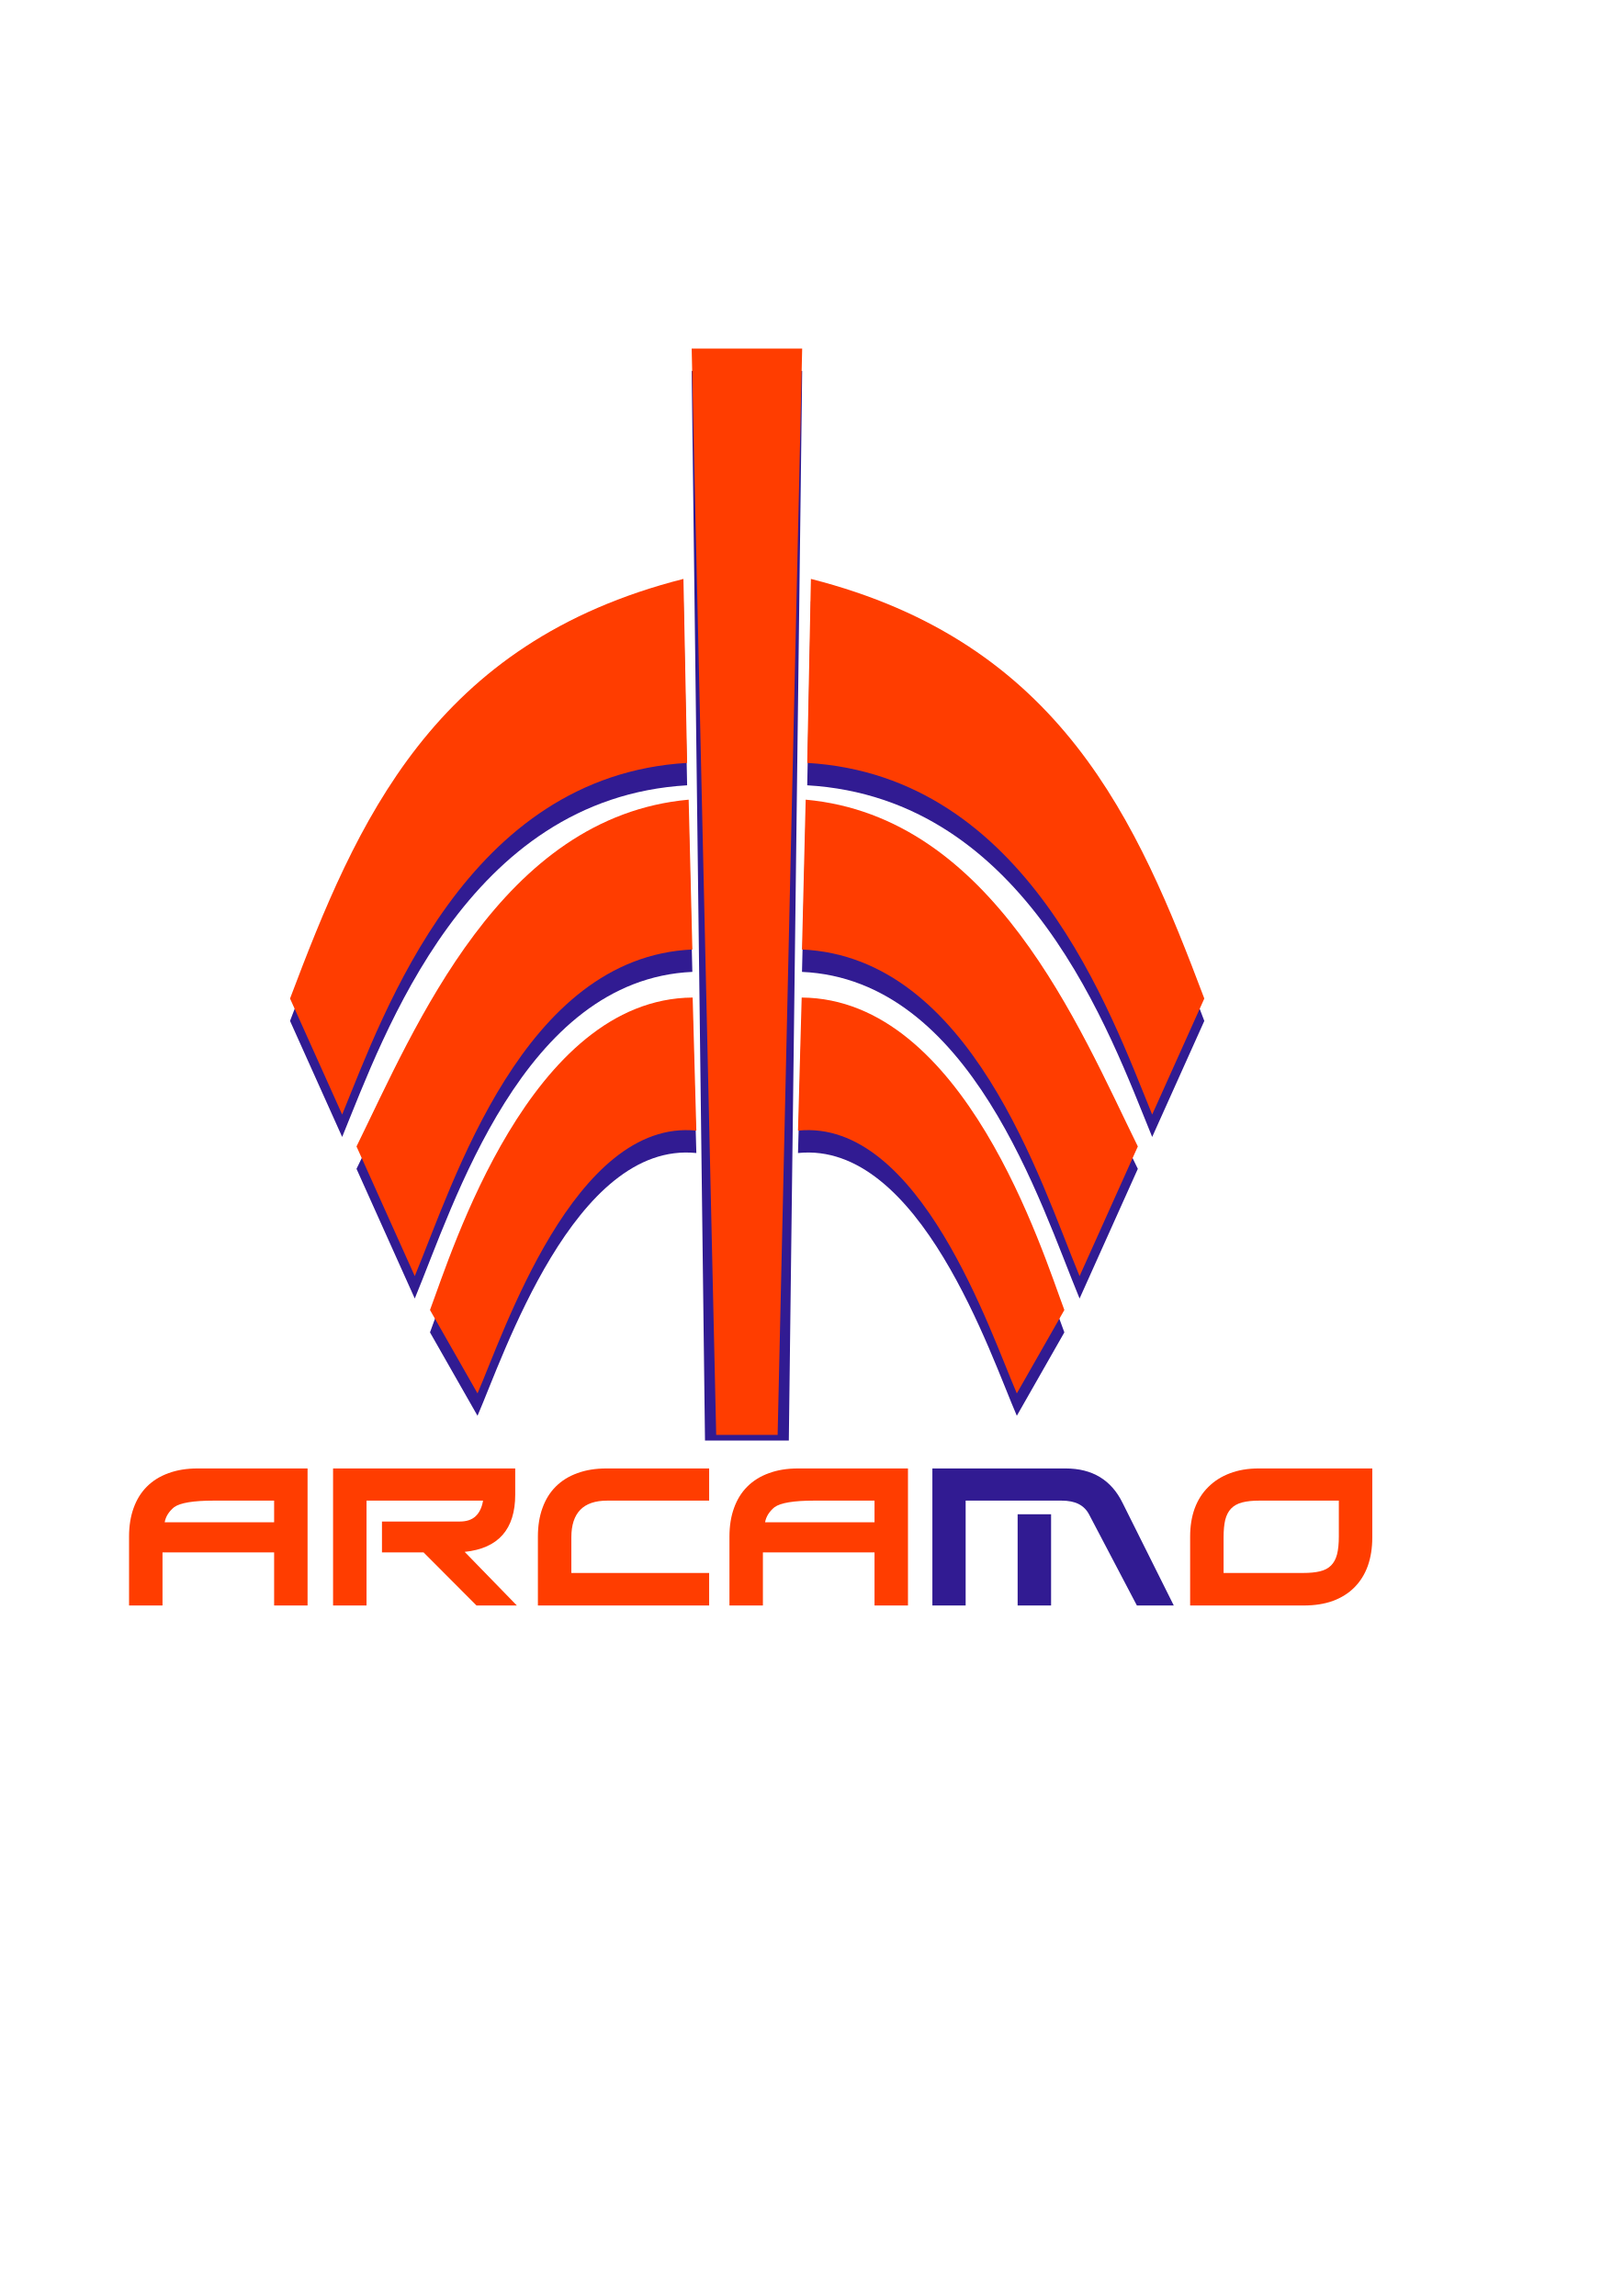
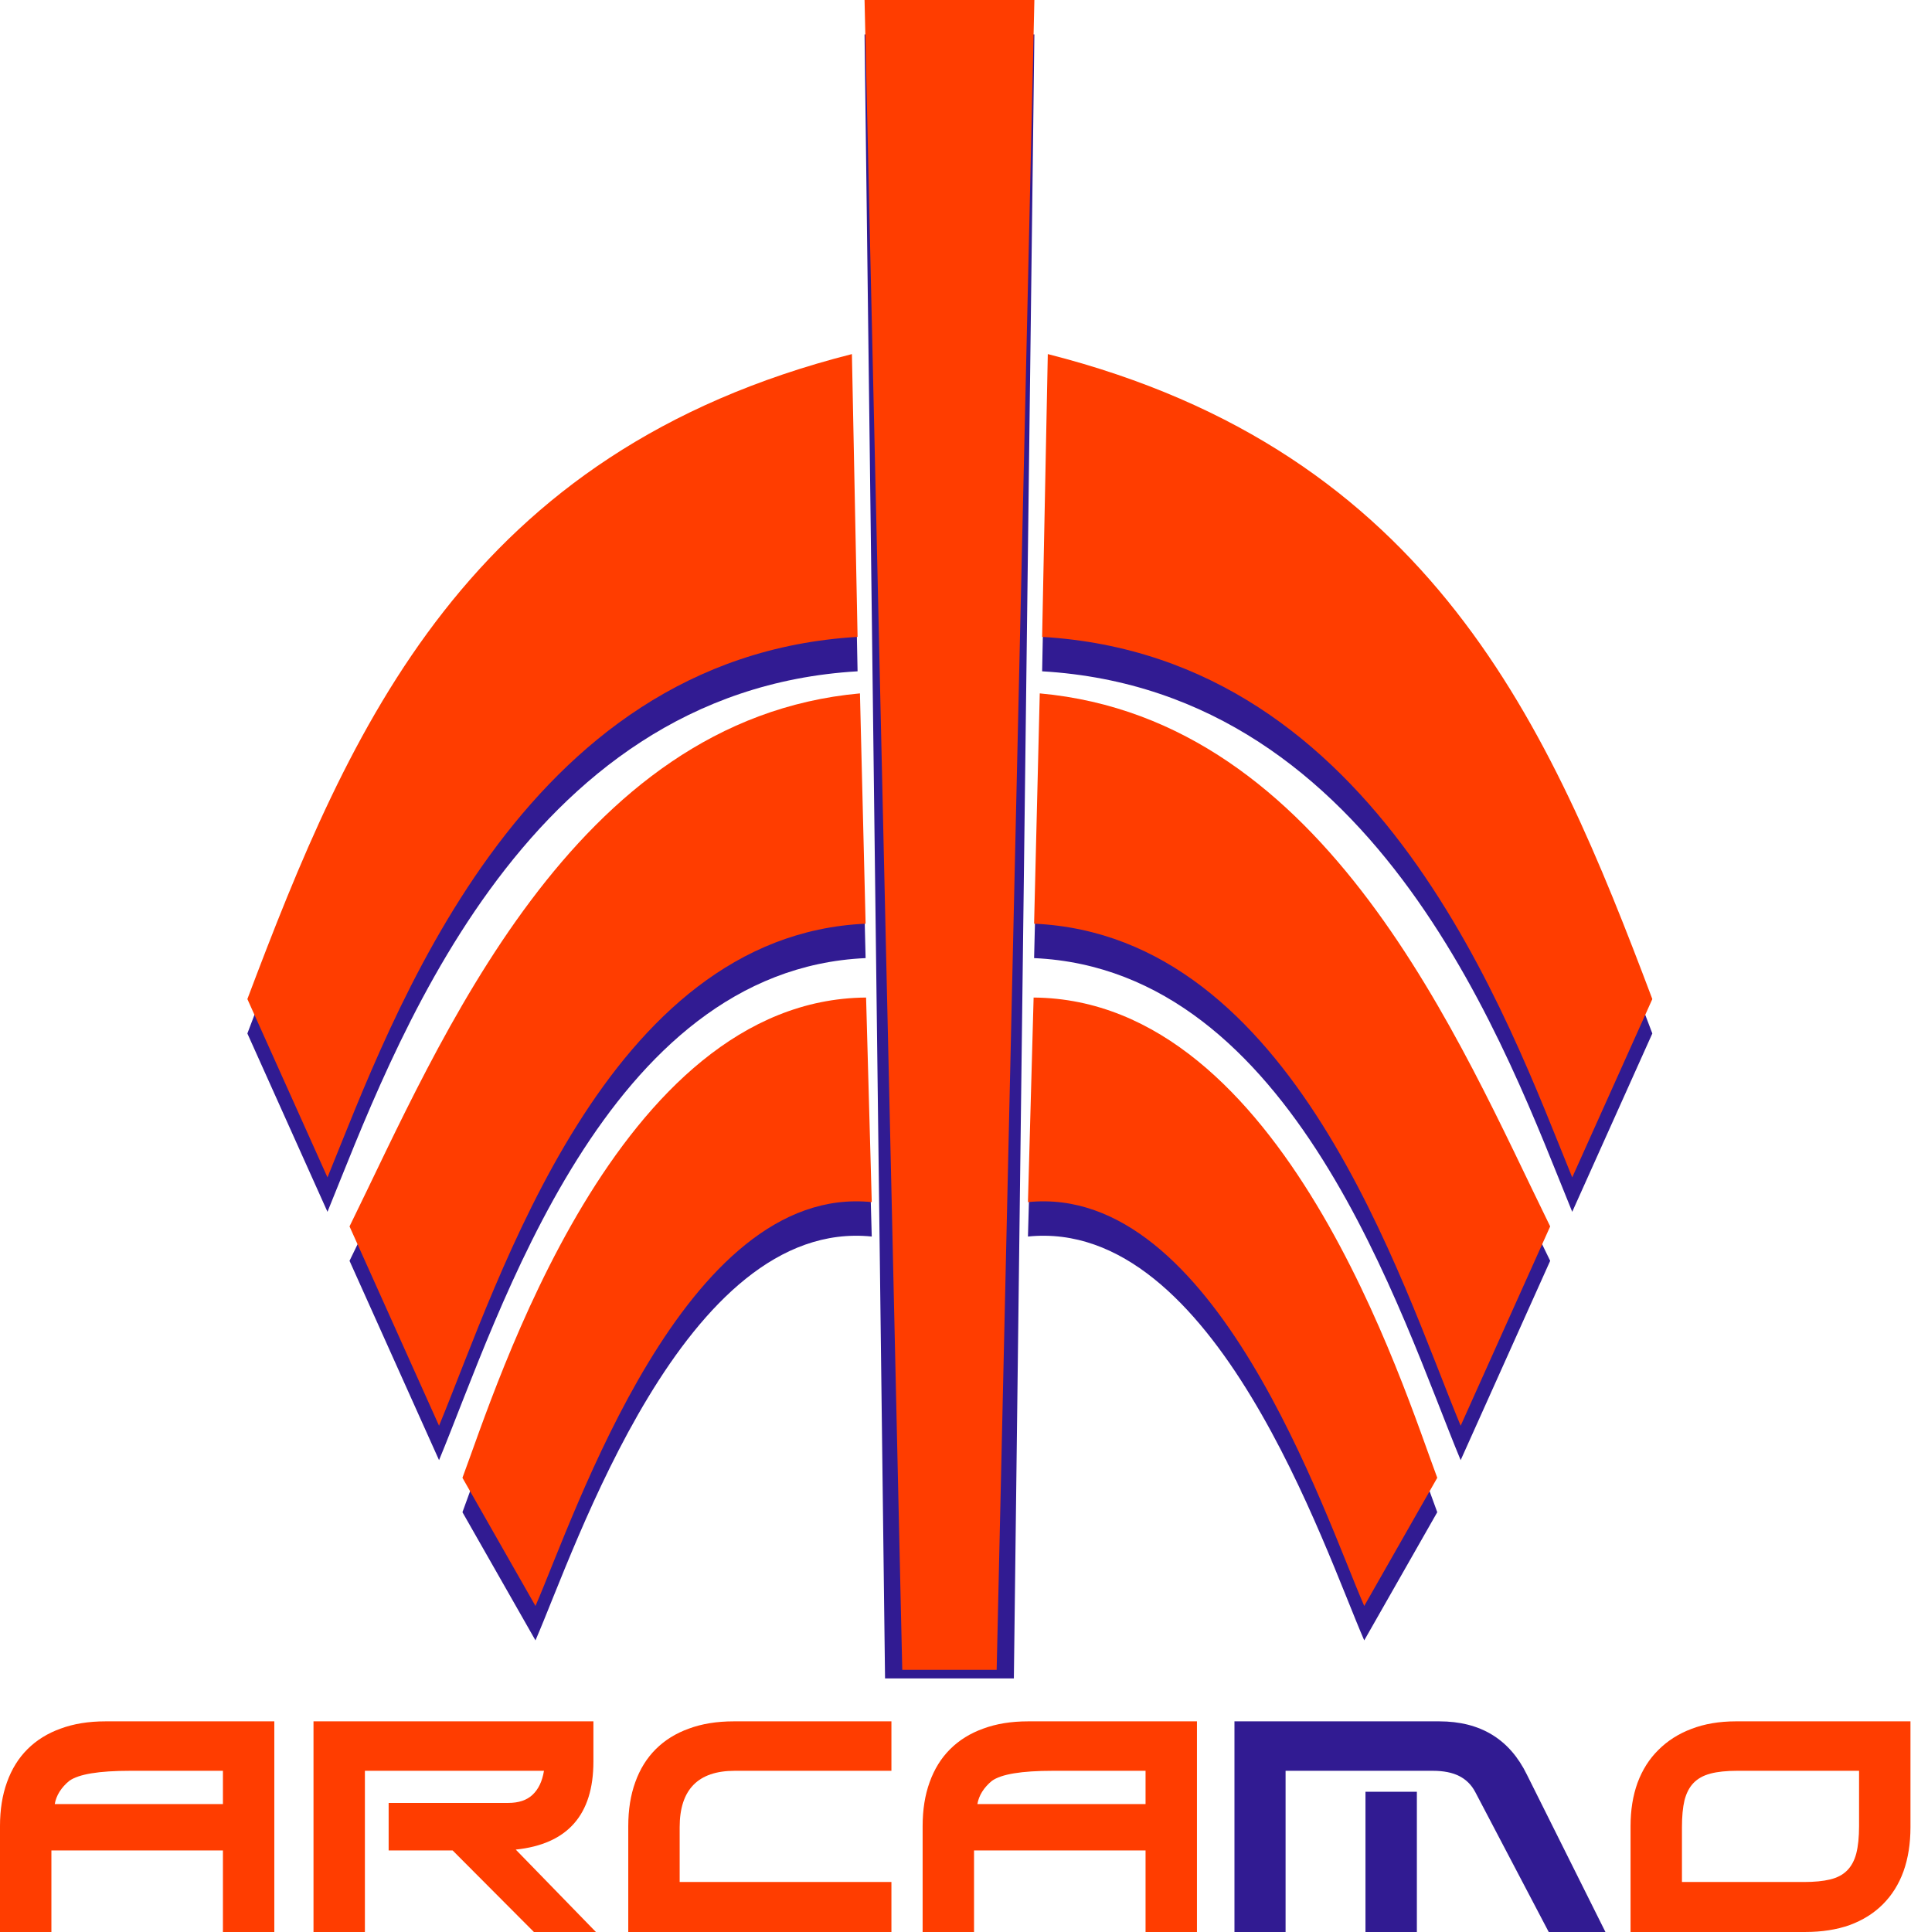
- <svg xmlns="http://www.w3.org/2000/svg" width="210mm" height="297mm" viewBox="0 0 744.094 1052.362" id="svg4177" version="1.1">
+ <svg xmlns="http://www.w3.org/2000/svg" width="160.792mm" height="162.593mm" viewBox="0 0 569.735 576.116" id="svg4177" version="1.1">
  <defs id="defs4179" />
-   <g id="layer1">
+   <g id="layer1" transform="translate(-59.14318,-159.7566)">
    <g id="g4945" transform="matrix(5.131004,0,0,5.131004,-1262.236,-2022.761)">
      <path style="opacity:1;fill:#311b92;fill-opacity:1;fill-rule:nonzero;stroke:none;stroke-width:1;stroke-linecap:round;stroke-linejoin:round;stroke-miterlimit:4;stroke-dasharray:none;stroke-dashoffset:0;stroke-opacity:1" d="m 348.908,495.784 4.655,-10.363 c -5.96,-15.793 -12.768,-31.804 -35.136,-37.484 l -0.329,16.436 c 19.677,1.15 27.057,22.231 30.809,31.412 z" id="path17657" />
      <path style="opacity:1;fill:#311b92;fill-opacity:1;fill-rule:nonzero;stroke:none;stroke-width:0.922;stroke-linecap:round;stroke-linejoin:round;stroke-miterlimit:4;stroke-dasharray:none;stroke-dashoffset:0;stroke-opacity:1" d="m 307.777,427.359 9.87,0 -1.192,95.543 -7.487,0 z" id="path8100" />
      <path id="rect17555" d="m 307.777,425.359 9.87,0 -2.192,97.043 -5.487,0 z" style="opacity:1;fill:#ff3d00;fill-opacity:1;fill-rule:nonzero;stroke:none;stroke-width:0.922;stroke-linecap:round;stroke-linejoin:round;stroke-miterlimit:4;stroke-dasharray:none;stroke-dashoffset:0;stroke-opacity:1" />
      <path id="rect17558" d="m 348.908,493.784 4.655,-10.363 c -5.96,-15.793 -12.768,-31.804 -35.136,-37.484 l -0.329,16.436 c 19.677,1.15 27.057,22.231 30.809,31.412 z" style="opacity:1;fill:#ff3d00;fill-opacity:1;fill-rule:nonzero;stroke:none;stroke-width:1;stroke-linecap:round;stroke-linejoin:round;stroke-miterlimit:4;stroke-dasharray:none;stroke-dashoffset:0;stroke-opacity:1" />
      <path style="opacity:1;fill:#311b92;fill-opacity:1;fill-rule:nonzero;stroke:none;stroke-width:1;stroke-linecap:round;stroke-linejoin:round;stroke-miterlimit:4;stroke-dasharray:none;stroke-dashoffset:0;stroke-opacity:1" d="m 342.423,510.218 5.203,-11.584 c -5.259,-10.694 -12.928,-29.458 -29.666,-30.978 l -0.329,13.385 c 15.122,0.674 21.306,20.775 24.792,29.177 z" id="path17659" />
      <path id="rect17561" d="m 342.423,508.218 5.203,-11.584 c -5.259,-10.694 -12.928,-29.458 -29.666,-30.978 l -0.329,13.385 c 15.122,0.674 21.306,20.775 24.792,29.177 z" style="opacity:1;fill:#ff3d00;fill-opacity:1;fill-rule:nonzero;stroke:none;stroke-width:1;stroke-linecap:round;stroke-linejoin:round;stroke-miterlimit:4;stroke-dasharray:none;stroke-dashoffset:0;stroke-opacity:1" />
      <path style="opacity:1;fill:#311b92;fill-opacity:1;fill-rule:nonzero;stroke:none;stroke-width:1;stroke-linecap:round;stroke-linejoin:round;stroke-miterlimit:4;stroke-dasharray:none;stroke-dashoffset:0;stroke-opacity:1" d="m 336.819,520.692 4.244,-7.449 c -1.96,-5.214 -8.928,-27.806 -23.46,-27.91 l -0.329,11.889 c 10.887,-1.111 17.24,18.184 19.545,23.471 z" id="path17661" />
      <path id="rect17564" d="m 336.819,518.692 4.244,-7.449 c -1.96,-5.214 -8.928,-27.806 -23.46,-27.91 l -0.329,11.889 c 10.887,-1.111 17.24,18.184 19.545,23.471 z" style="opacity:1;fill:#ff3d00;fill-opacity:1;fill-rule:nonzero;stroke:none;stroke-width:1;stroke-linecap:round;stroke-linejoin:round;stroke-miterlimit:4;stroke-dasharray:none;stroke-dashoffset:0;stroke-opacity:1" />
      <path id="path17663" d="m 276.561,495.784 -4.655,-10.363 c 5.96,-15.793 12.768,-31.804 35.136,-37.484 l 0.329,16.436 c -19.677,1.15 -27.057,22.231 -30.809,31.412 z" style="opacity:1;fill:#311b92;fill-opacity:1;fill-rule:nonzero;stroke:none;stroke-width:1;stroke-linecap:round;stroke-linejoin:round;stroke-miterlimit:4;stroke-dasharray:none;stroke-dashoffset:0;stroke-opacity:1" />
      <path style="opacity:1;fill:#ff3d00;fill-opacity:1;fill-rule:nonzero;stroke:none;stroke-width:1;stroke-linecap:round;stroke-linejoin:round;stroke-miterlimit:4;stroke-dasharray:none;stroke-dashoffset:0;stroke-opacity:1" d="m 276.561,493.784 -4.655,-10.363 c 5.96,-15.793 12.768,-31.804 35.136,-37.484 l 0.329,16.436 c -19.677,1.15 -27.057,22.231 -30.809,31.412 z" id="path17626" />
      <path id="path17665" d="m 283.046,510.218 -5.203,-11.584 c 5.259,-10.694 12.928,-29.458 29.666,-30.978 l 0.329,13.385 c -15.122,0.674 -21.306,20.775 -24.792,29.177 z" style="opacity:1;fill:#311b92;fill-opacity:1;fill-rule:nonzero;stroke:none;stroke-width:1;stroke-linecap:round;stroke-linejoin:round;stroke-miterlimit:4;stroke-dasharray:none;stroke-dashoffset:0;stroke-opacity:1" />
      <path style="opacity:1;fill:#ff3d00;fill-opacity:1;fill-rule:nonzero;stroke:none;stroke-width:1;stroke-linecap:round;stroke-linejoin:round;stroke-miterlimit:4;stroke-dasharray:none;stroke-dashoffset:0;stroke-opacity:1" d="m 283.046,508.218 -5.203,-11.584 c 5.259,-10.694 12.928,-29.458 29.666,-30.978 l 0.329,13.385 c -15.122,0.674 -21.306,20.775 -24.792,29.177 z" id="path17628" />
      <path id="path17667" d="m 288.65,520.692 -4.244,-7.449 c 1.96,-5.214 8.928,-27.806 23.46,-27.91 l 0.329,11.889 c -10.887,-1.111 -17.24,18.184 -19.545,23.471 z" style="opacity:1;fill:#311b92;fill-opacity:1;fill-rule:nonzero;stroke:none;stroke-width:1;stroke-linecap:round;stroke-linejoin:round;stroke-miterlimit:4;stroke-dasharray:none;stroke-dashoffset:0;stroke-opacity:1" />
      <path style="opacity:1;fill:#ff3d00;fill-opacity:1;fill-rule:nonzero;stroke:none;stroke-width:1;stroke-linecap:round;stroke-linejoin:round;stroke-miterlimit:4;stroke-dasharray:none;stroke-dashoffset:0;stroke-opacity:1" d="m 288.65,518.692 -4.244,-7.449 c 1.96,-5.214 8.928,-27.806 23.46,-27.91 l 0.329,11.889 c -10.887,-1.111 -17.24,18.184 -19.545,23.471 z" id="path17630" />
    </g>
    <g style="font-style:normal;font-weight:normal;font-size:42.016px;line-height:125%;font-family:sans-serif;letter-spacing:0px;word-spacing:0px;fill:#311b92;fill-opacity:1;stroke:none;stroke-width:1px;stroke-linecap:butt;stroke-linejoin:miter;stroke-opacity:1" id="text4961" transform="matrix(1.98279,0,0,1.98279,-654.54,-240.9813)">
      <path d="m 393.467,468.423 -13.949,0 q -7.059,0 -9.159,1.513 -0.882,0.714 -1.471,1.639 -0.546,0.882 -0.714,1.849 l 25.293,0 0,-5 z m 7.731,24.243 -7.731,0 0,-12.269 -25.798,0 0,12.269 -7.731,0 0,-15.924 q 0,-3.697 1.05,-6.596 1.05,-2.941 3.067,-4.958 2.059,-2.059 5,-3.109 2.941,-1.092 6.723,-1.092 l 25.419,0 0,31.68 z" style="fill:#ff3d00;fill-opacity:1" id="path4982" />
      <path d="m 418.392,473.255 17.983,0 q 2.353,0 3.655,-1.218 1.345,-1.26 1.723,-3.613 l -26.932,0 0,24.243 -7.731,0 0,-31.68 42.1,0 0,6.05 q 0,12.016 -11.68,13.235 l 12.058,12.395 -9.327,0 -12.227,-12.269 -9.622,0 0,-7.143 z" style="fill:#ff3d00;fill-opacity:1" id="path4984" />
      <path d="m 494.011,492.666 -39.579,0 0,-15.924 q 0,-3.697 1.05,-6.596 1.05,-2.941 3.067,-4.958 2.059,-2.059 5,-3.109 2.941,-1.092 6.723,-1.092 l 23.739,0 0,7.437 -23.571,0 q -8.277,0 -8.277,8.487 l 0,8.235 31.848,0 0,7.521 z" style="fill:#ff3d00;fill-opacity:1" id="path4986" />
      <path d="m 532.234,468.423 -13.949,0 q -7.059,0 -9.159,1.513 -0.882,0.714 -1.471,1.639 -0.546,0.882 -0.714,1.849 l 25.293,0 0,-5 z m 7.731,24.243 -7.731,0 0,-12.269 -25.798,0 0,12.269 -7.731,0 0,-15.924 q 0,-3.697 1.05,-6.596 1.05,-2.941 3.067,-4.958 2.059,-2.059 5,-3.109 2.941,-1.092 6.723,-1.092 l 25.419,0 0,31.68 z" style="fill:#ff3d00;fill-opacity:1" id="path4988" />
      <path d="m 565.31,471.574 7.731,0 0,21.092 -7.731,0 0,-21.092 z m -19.705,-10.588 30.797,0 q 9.285,0 13.193,8.025 l 11.806,23.655 -8.529,0 -11.05,-21.05 q -0.84,-1.597 -2.395,-2.395 -1.555,-0.798 -3.991,-0.798 l -22.142,0 0,24.243 -7.689,0 0,-31.68 z" style="font-style:normal;font-variant:normal;font-weight:normal;font-stretch:normal;font-family:Xirod;-inkscape-font-specification:Xirod;fill:#311b92;fill-opacity:1" id="path4990" />
      <path d="m 639.548,468.423 -18.361,0 q -2.395,0 -3.991,0.42 -1.597,0.42 -2.563,1.429 -0.924,0.966 -1.345,2.605 -0.378,1.597 -0.378,4.034 l 0,8.235 18.361,0 q 2.353,0 3.907,-0.378 1.597,-0.378 2.563,-1.345 0.966,-0.966 1.387,-2.563 0.42,-1.639 0.42,-4.118 l 0,-8.319 z m 7.731,-7.437 0,15.924 q 0,3.697 -1.05,6.638 -1.05,2.899 -3.109,4.958 -2.017,2.017 -4.958,3.109 -2.941,1.05 -6.723,1.05 l -26.26,0 0,-15.924 q 0,-3.613 1.05,-6.512 1.092,-2.941 3.151,-4.958 2.059,-2.059 4.958,-3.151 2.941,-1.134 6.68,-1.134 l 26.26,0 z" style="fill:#ff3d00;fill-opacity:1" id="path4992" />
    </g>
  </g>
</svg>
